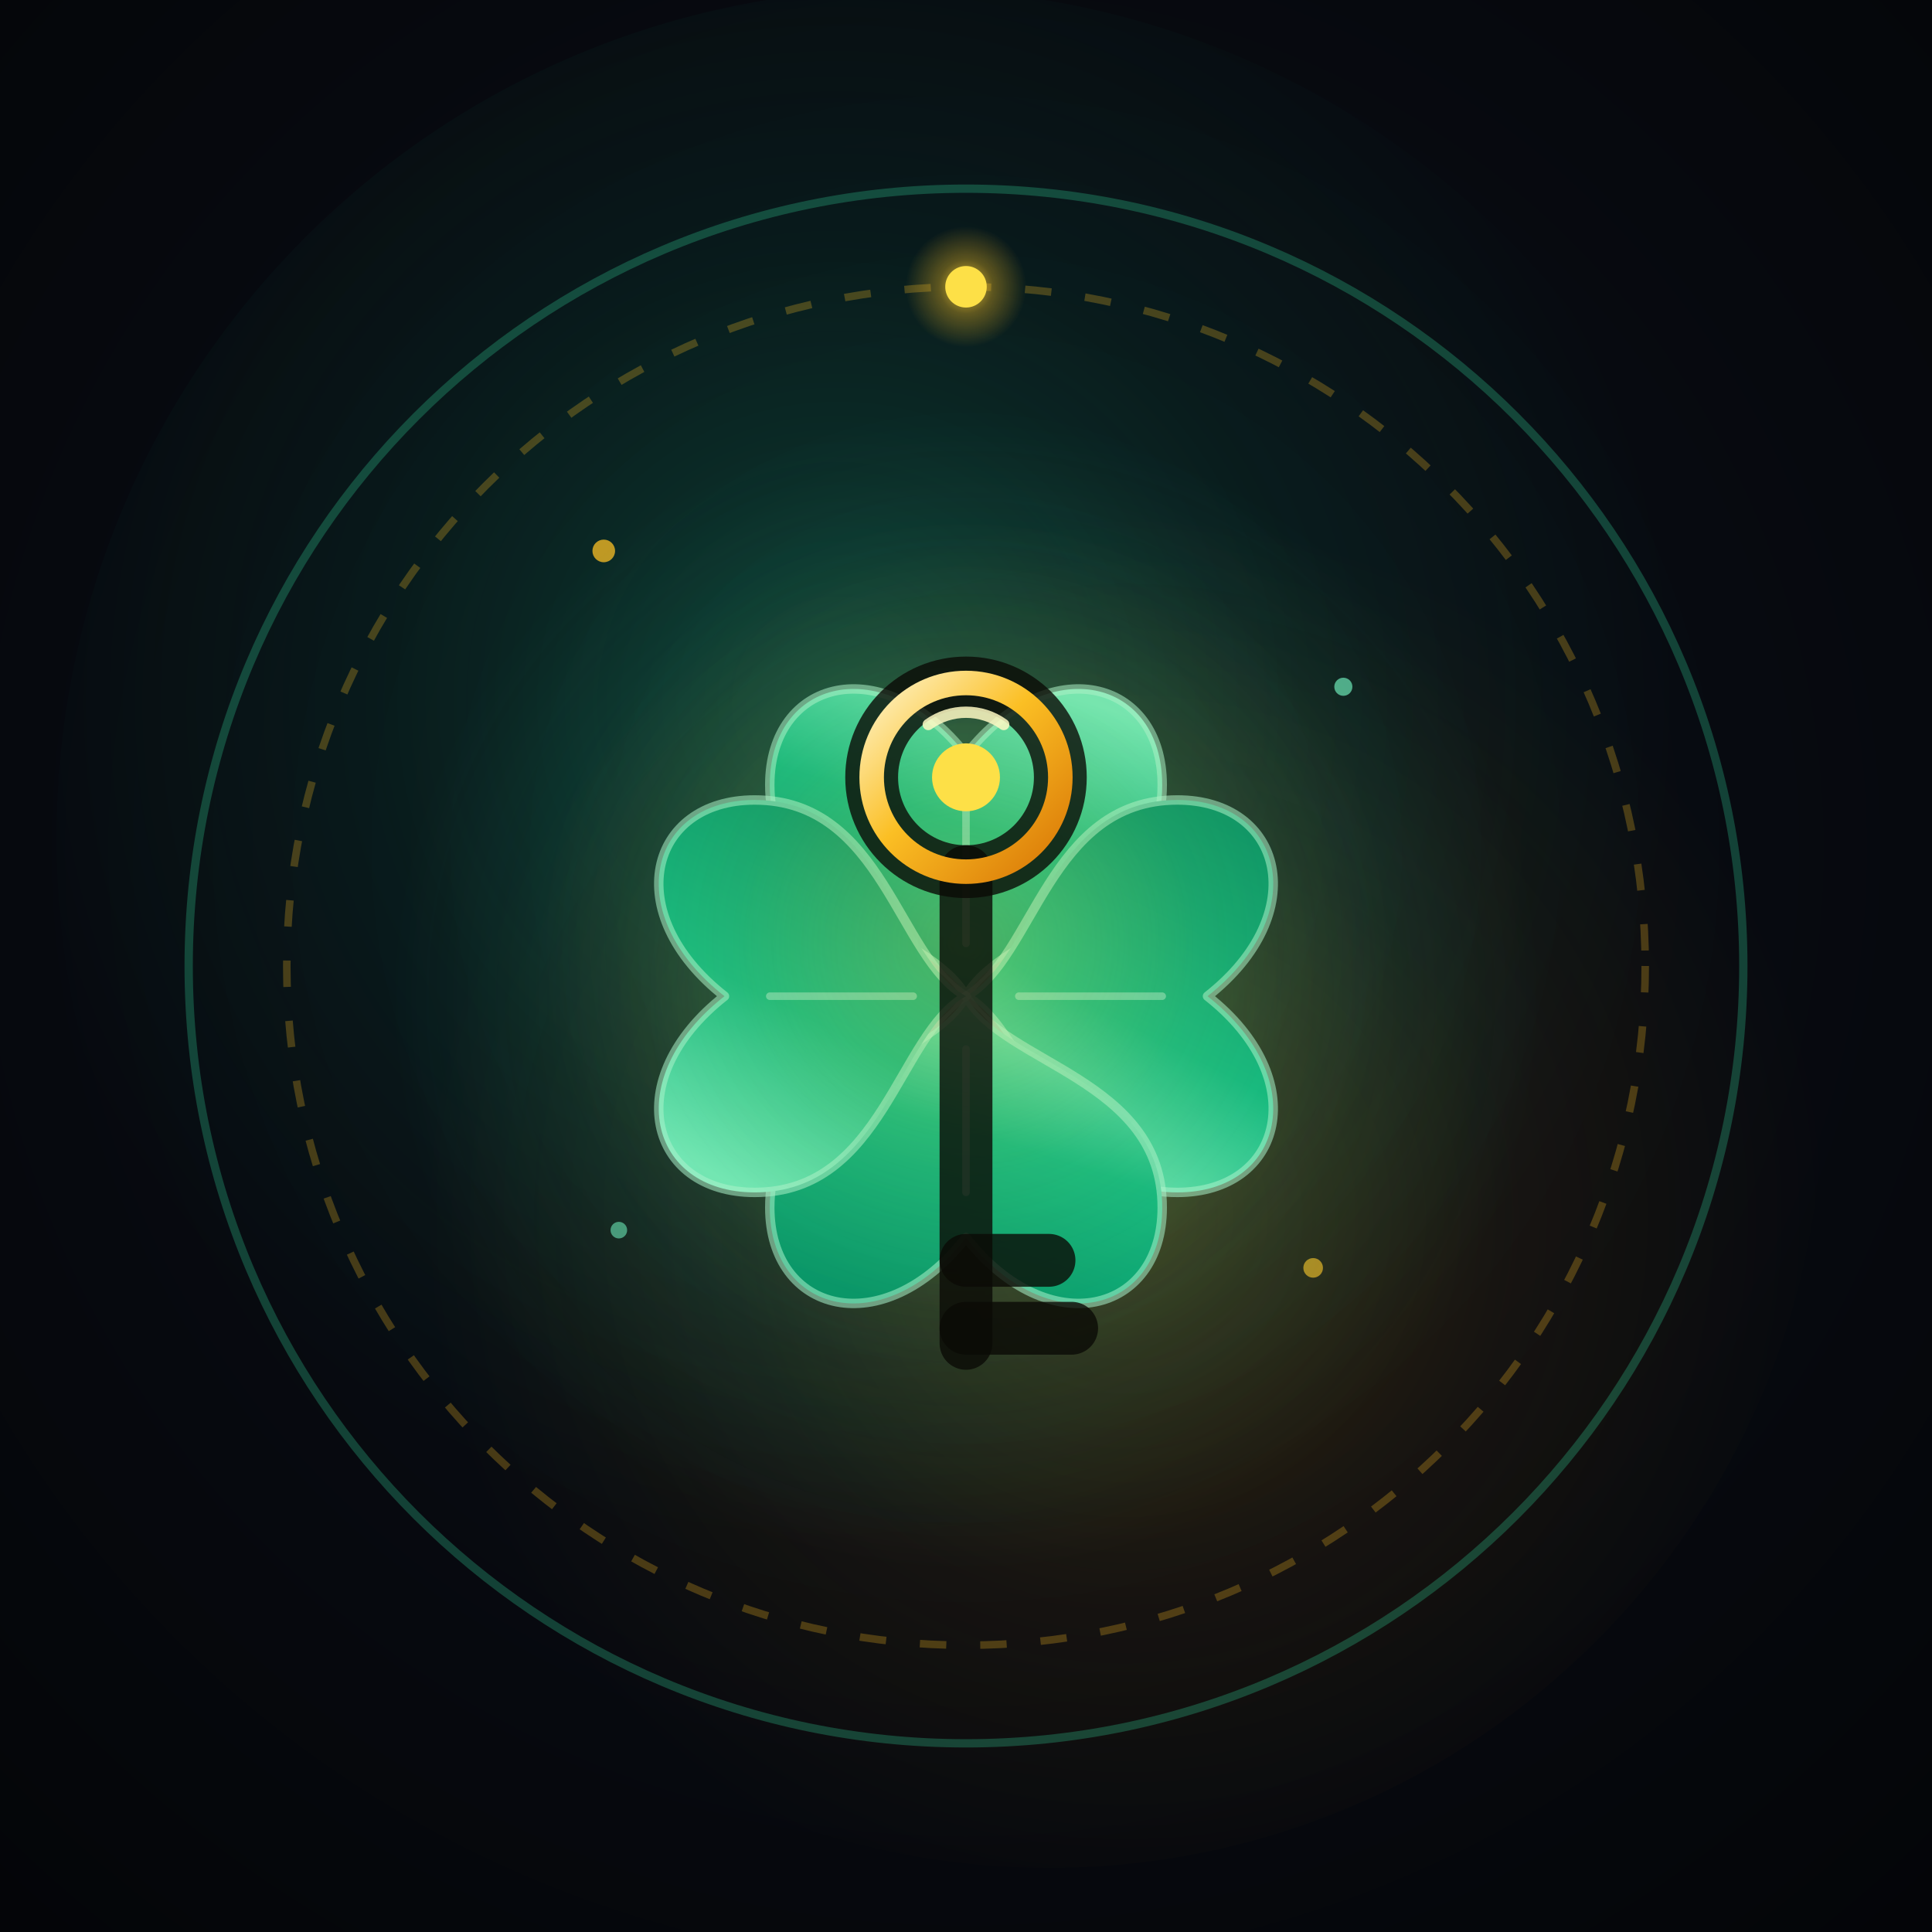
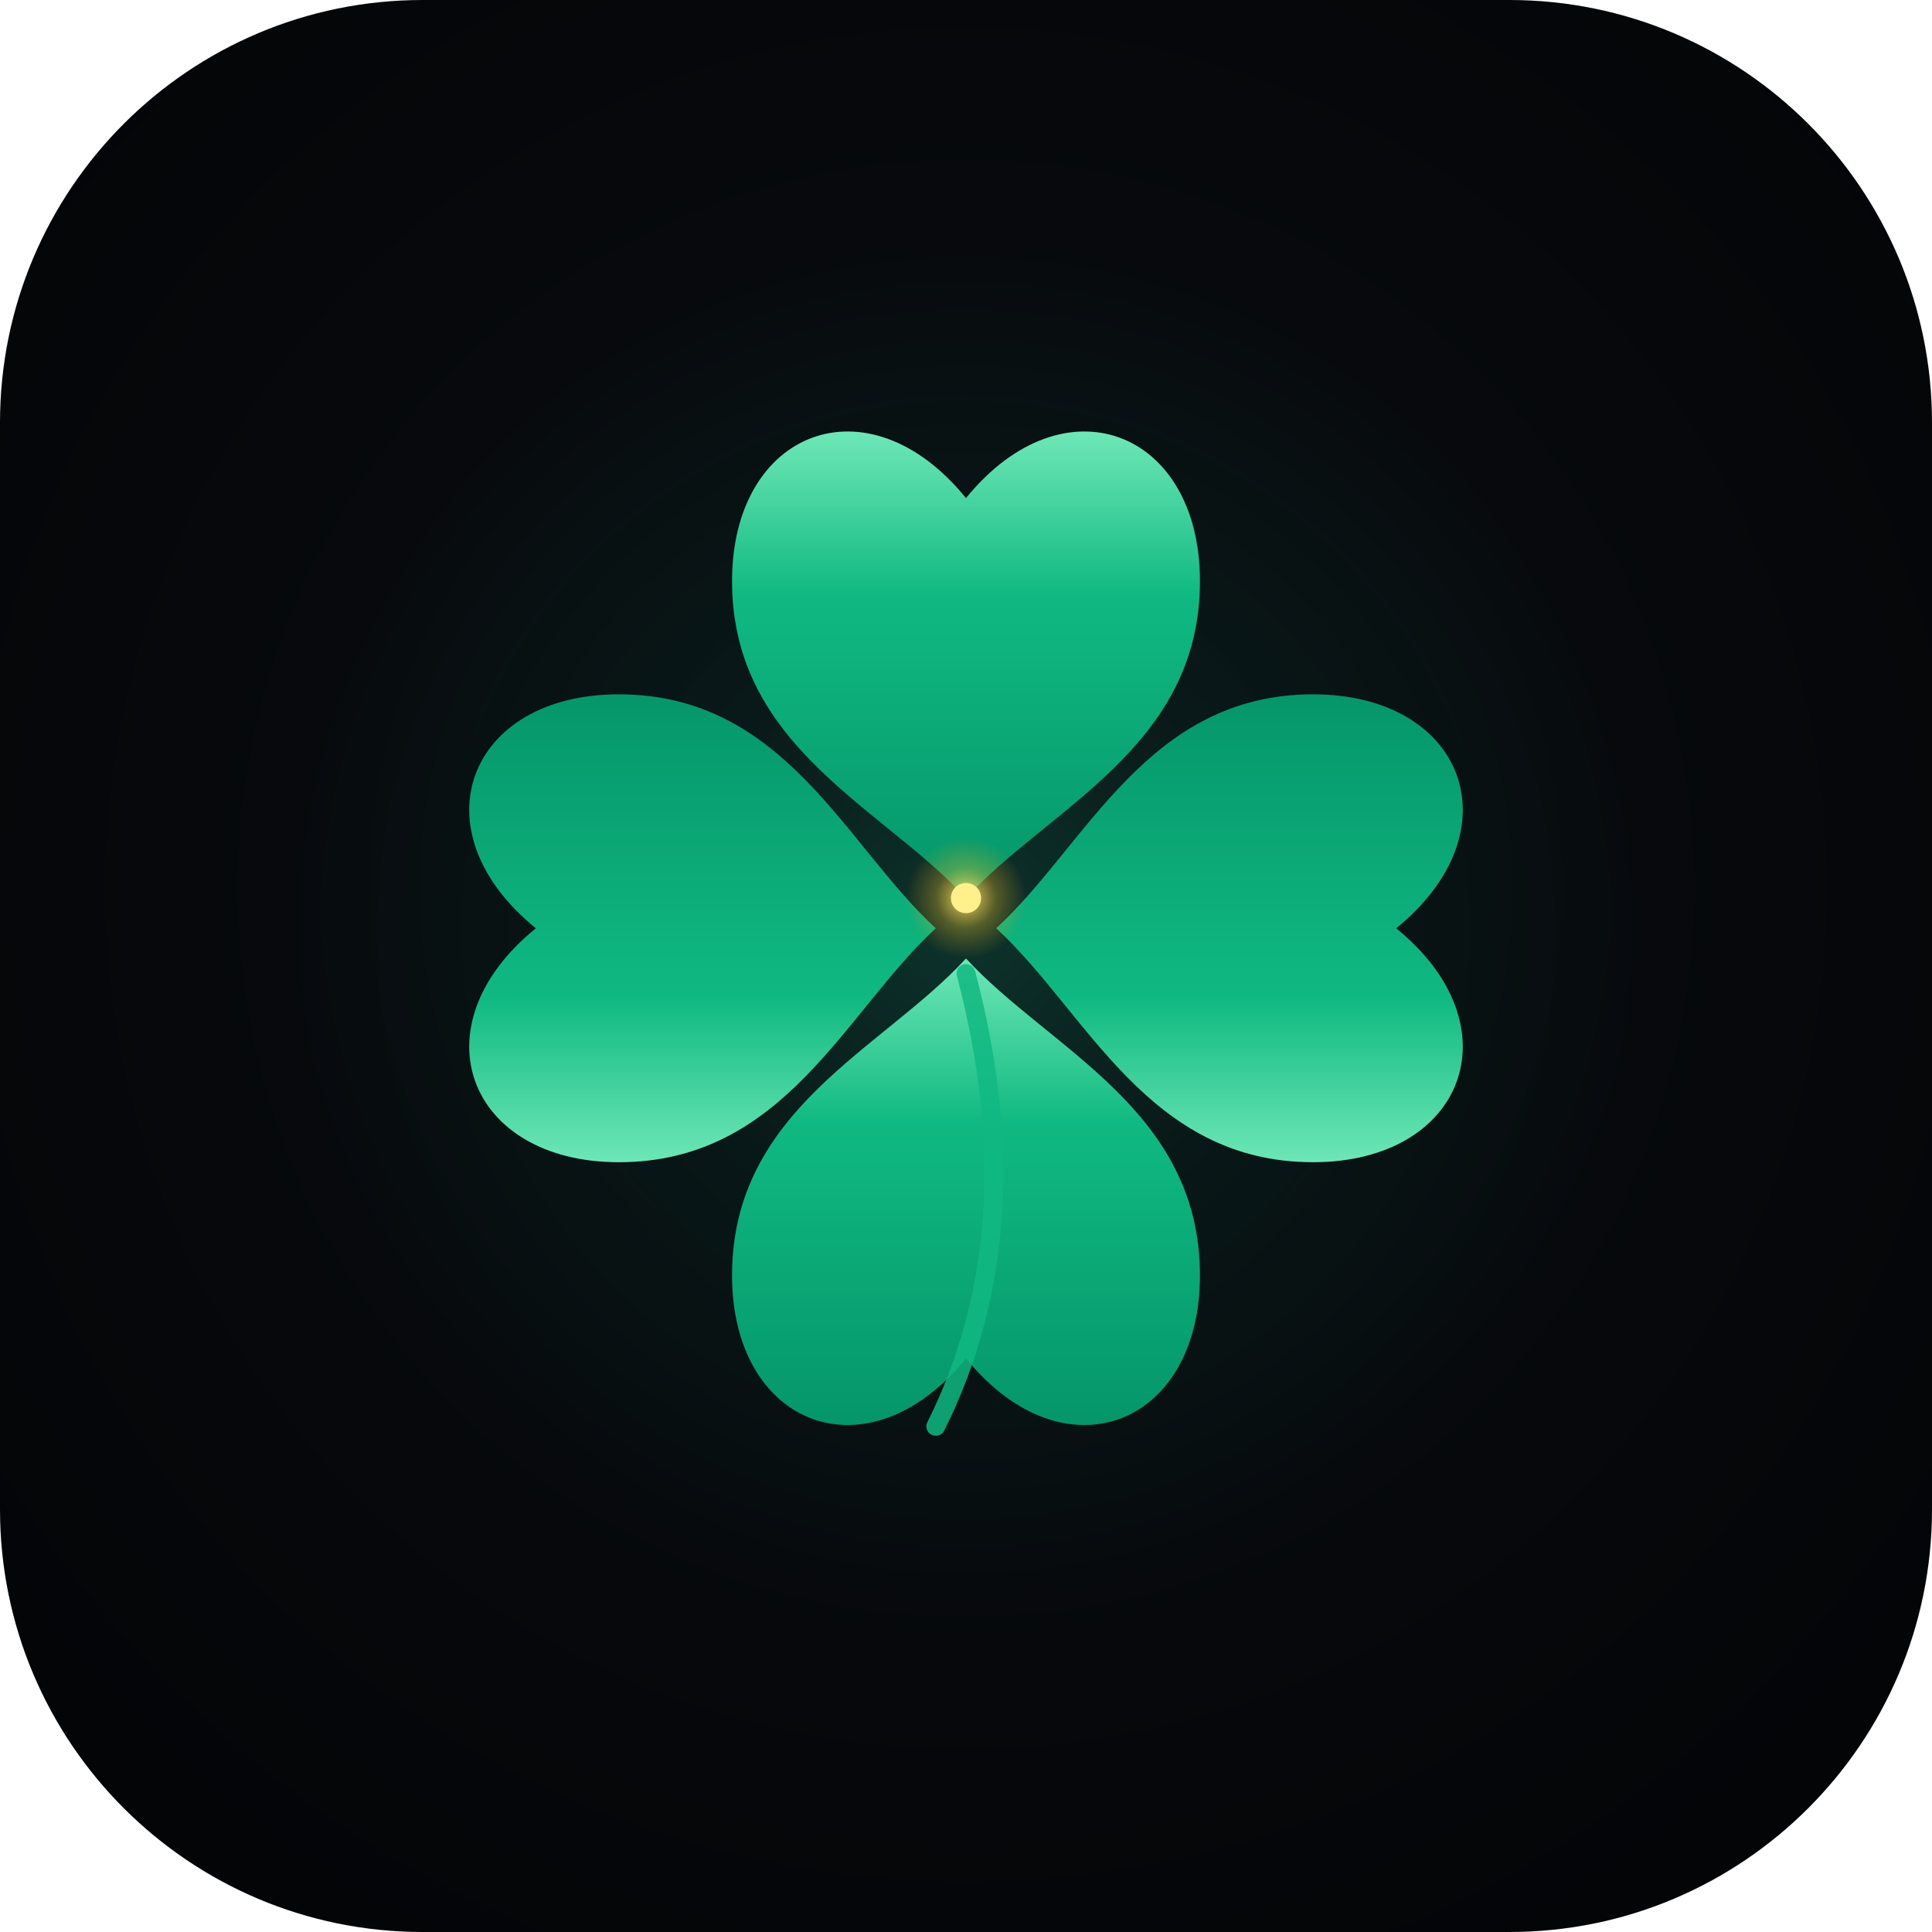
<svg xmlns="http://www.w3.org/2000/svg" viewBox="0 0 512 512" width="512" height="512" fill="none">
  <defs>
-     <radialGradient id="lkBg" cx="50%" cy="44%" r="74%">
-       <stop offset="0%" stop-color="#0c141a" />
-       <stop offset="55%" stop-color="#070a10" />
-       <stop offset="100%" stop-color="#040508" />
+     <radialGradient id="bgGrad" cx="50%" cy="46%" r="68%">
+       <stop offset="0%" stop-color="#0c1015" />
+       <stop offset="60%" stop-color="#06080b" />
+       <stop offset="100%" stop-color="#030406" />
    </radialGradient>
-     <radialGradient id="emeraldHalo" cx="46%" cy="42%" r="50%">
-       <stop offset="0%" stop-color="#10b981" stop-opacity="0.26" />
-       <stop offset="55%" stop-color="#10b981" stop-opacity="0.08" />
+     <radialGradient id="centerGlow" cx="50%" cy="50%" r="50%">
+       <stop offset="0%" stop-color="#10b981" stop-opacity="0.22" />
+       <stop offset="45%" stop-color="#059669" stop-opacity="0.08" />
      <stop offset="100%" stop-color="#10b981" stop-opacity="0" />
    </radialGradient>
-     <radialGradient id="amberHalo" cx="55%" cy="58%" r="46%">
-       <stop offset="0%" stop-color="#f59e0b" stop-opacity="0.2" />
-       <stop offset="55%" stop-color="#f59e0b" stop-opacity="0.06" />
+     <linearGradient id="petalTop" x1="50%" y1="100%" x2="50%" y2="0%">
+       <stop offset="0%" stop-color="#059669" />
+       <stop offset="65%" stop-color="#10b981" />
+       <stop offset="100%" stop-color="#6ee7b7" />
+     </linearGradient>
+     <linearGradient id="petalRight" x1="0%" y1="50%" x2="100%" y2="50%">
+       <stop offset="0%" stop-color="#059669" />
+       <stop offset="65%" stop-color="#10b981" />
+       <stop offset="100%" stop-color="#6ee7b7" />
+     </linearGradient>
+     <linearGradient id="petalBottom" x1="50%" y1="0%" x2="50%" y2="100%">
+       <stop offset="0%" stop-color="#059669" />
+       <stop offset="65%" stop-color="#10b981" />
+       <stop offset="100%" stop-color="#6ee7b7" />
+     </linearGradient>
+     <linearGradient id="petalLeft" x1="100%" y1="50%" x2="0%" y2="50%">
+       <stop offset="0%" stop-color="#059669" />
+       <stop offset="65%" stop-color="#10b981" />
+       <stop offset="100%" stop-color="#6ee7b7" />
+     </linearGradient>
+     <radialGradient id="coreGlow" cx="50%" cy="50%" r="50%">
+       <stop offset="0%" stop-color="#fef08a" stop-opacity="0.9" />
+       <stop offset="50%" stop-color="#fbbf24" stop-opacity="0.3" />
      <stop offset="100%" stop-color="#f59e0b" stop-opacity="0" />
    </radialGradient>
-     <radialGradient id="cloverGlow" cx="50%" cy="50%" r="50%">
-       <stop offset="0%" stop-color="#34d399" stop-opacity="0.4" />
-       <stop offset="55%" stop-color="#34d399" stop-opacity="0.12" />
-       <stop offset="100%" stop-color="#34d399" stop-opacity="0" />
-     </radialGradient>
-     <linearGradient id="leafGradTop" x1="30%" y1="100%" x2="70%" y2="0%">
-       <stop offset="0%" stop-color="#059669" />
-       <stop offset="55%" stop-color="#10b981" />
-       <stop offset="100%" stop-color="#6ee7b7" />
-     </linearGradient>
-     <linearGradient id="leafGradBottom" x1="70%" y1="0%" x2="30%" y2="100%">
-       <stop offset="0%" stop-color="#059669" />
-       <stop offset="55%" stop-color="#10b981" />
-       <stop offset="100%" stop-color="#6ee7b7" />
-     </linearGradient>
-     <linearGradient id="leafGradRight" x1="0%" y1="30%" x2="100%" y2="70%">
-       <stop offset="0%" stop-color="#059669" />
-       <stop offset="55%" stop-color="#10b981" />
-       <stop offset="100%" stop-color="#6ee7b7" />
-     </linearGradient>
-     <linearGradient id="leafGradLeft" x1="100%" y1="70%" x2="0%" y2="30%">
-       <stop offset="0%" stop-color="#059669" />
-       <stop offset="55%" stop-color="#10b981" />
-       <stop offset="100%" stop-color="#6ee7b7" />
-     </linearGradient>
-     <linearGradient id="goldGrad" x1="0%" y1="0%" x2="100%" y2="100%">
-       <stop offset="0%" stop-color="#fef3c7" />
-       <stop offset="45%" stop-color="#fbbf24" />
-       <stop offset="100%" stop-color="#d97706" />
-     </linearGradient>
-     <radialGradient id="keyGlow" cx="50%" cy="50%" r="50%">
-       <stop offset="0%" stop-color="#fde047" stop-opacity="0.5" />
-       <stop offset="55%" stop-color="#fbbf24" stop-opacity="0.14" />
-       <stop offset="100%" stop-color="#fbbf24" stop-opacity="0" />
-     </radialGradient>
-     <radialGradient id="topStarGlow" cx="50%" cy="50%" r="50%">
-       <stop offset="0%" stop-color="#fde047" stop-opacity="0.9" />
-       <stop offset="45%" stop-color="#fbbf24" stop-opacity="0.35" />
-       <stop offset="100%" stop-color="#fbbf24" stop-opacity="0" />
-     </radialGradient>
  </defs>
-   <rect width="512" height="512" fill="url(#lkBg)" />
-   <circle cx="240" cy="222" r="225" fill="url(#emeraldHalo)" />
-   <circle cx="278" cy="290" r="205" fill="url(#amberHalo)" />
-   <circle cx="256" cy="256" r="206" stroke="#34d399" stroke-opacity="0.28" stroke-width="2.2" />
-   <circle cx="256" cy="256" r="180" stroke="#fbbf24" stroke-opacity="0.26" stroke-width="2" stroke-dasharray="7 9" />
-   <circle cx="256" cy="76" r="16" fill="url(#topStarGlow)" />
-   <circle cx="256" cy="76" r="5.5" fill="#fde047" />
-   <circle cx="160" cy="146" r="3" fill="#fbbf24" fill-opacity="0.75" />
-   <circle cx="356" cy="182" r="2.4" fill="#6ee7b7" fill-opacity="0.7" />
-   <circle cx="348" cy="336" r="2.6" fill="#fbbf24" fill-opacity="0.65" />
-   <circle cx="164" cy="326" r="2.2" fill="#6ee7b7" fill-opacity="0.6" />
-   <g transform="translate(256, 264)">
-     <circle cx="0" cy="0" r="152" fill="url(#cloverGlow)" />
-     <g stroke="#a7f3d0" stroke-opacity="0.55" stroke-width="2.5" stroke-linecap="round" stroke-linejoin="round">
-       <path d="M0 0 C -10 -18, -52 -22, -52 -56 C -52 -84, -22 -92, 0 -64 C 22 -92, 52 -84, 52 -56 C 52 -22, 10 -18, 0 0 Z" fill="url(#leafGradTop)" />
-       <path d="M0 0 C -10 -18, -52 -22, -52 -56 C -52 -84, -22 -92, 0 -64 C 22 -92, 52 -84, 52 -56 C 52 -22, 10 -18, 0 0 Z" transform="rotate(90)" fill="url(#leafGradRight)" />
-       <path d="M0 0 C -10 -18, -52 -22, -52 -56 C -52 -84, -22 -92, 0 -64 C 22 -92, 52 -84, 52 -56 C 52 -22, 10 -18, 0 0 Z" transform="rotate(180)" fill="url(#leafGradBottom)" />
-       <path d="M0 0 C -10 -18, -52 -22, -52 -56 C -52 -84, -22 -92, 0 -64 C 22 -92, 52 -84, 52 -56 C 52 -22, 10 -18, 0 0 Z" transform="rotate(-90)" fill="url(#leafGradLeft)" />
-     </g>
-     <g stroke="#d1fae5" stroke-opacity="0.4" stroke-width="2" stroke-linecap="round">
-       <path d="M0 -14 L0 -52" />
-       <path d="M14 0 L52 0" />
-       <path d="M0 14 L0 52" />
-       <path d="M-14 0 L-52 0" />
-     </g>
-     <circle cx="0" cy="-14" r="112" fill="url(#keyGlow)" opacity="0.55" />
-     <g stroke-linecap="round" stroke-linejoin="round" fill="none">
-       <g stroke="#0b0a05" stroke-opacity="0.8" stroke-width="14">
-         <circle cx="0" cy="-58" r="25" />
-         <path d="M0 -33 L0 92" />
-         <path d="M0 70 L22 70" />
-         <path d="M0 88 L28 88" />
-       </g>
-       <g stroke="url(#goldGrad)" stroke-width="6.5">
-         <circle cx="0" cy="-58" r="25" />
-         <path d="M0 -33 L0 92" />
-         <path d="M0 70 L22 70" />
-         <path d="M0 88 L28 88" />
-       </g>
-       <circle cx="0" cy="-58" r="9" fill="#fde047" stroke="none" />
-       <path d="M-10 -72 A 17 17 0 0 1 10 -72" stroke="#fef9c3" stroke-width="3" stroke-opacity="0.85" />
-     </g>
+   <rect width="512" height="512" fill="url(#bgGrad)" rx="112" />
+   <circle cx="256" cy="246" r="180" fill="url(#centerGlow)" />
+   <g transform="translate(256, 246)">
+     <path d="M 0 -8              C -22 -32, -62 -48, -62 -92              C -62 -132, -26 -146, 0 -114              C 26 -146, 62 -132, 62 -92              C 62 -48, 22 -32, 0 -8 Z" fill="url(#petalTop)" />
+     <path d="M 0 -8              C -22 -32, -62 -48, -62 -92              C -62 -132, -26 -146, 0 -114              C 26 -146, 62 -132, 62 -92              C 62 -48, 22 -32, 0 -8 Z" transform="rotate(90)" fill="url(#petalRight)" />
+     <path d="M 0 -8              C -22 -32, -62 -48, -62 -92              C -62 -132, -26 -146, 0 -114              C 26 -146, 62 -132, 62 -92              C 62 -48, 22 -32, 0 -8 Z" transform="rotate(180)" fill="url(#petalBottom)" />
+     <path d="M 0 -8              C -22 -32, -62 -48, -62 -92              C -62 -132, -26 -146, 0 -114              C 26 -146, 62 -132, 62 -92              C 62 -48, 22 -32, 0 -8 Z" transform="rotate(270)" fill="url(#petalLeft)" />
+     <path d="M 0 12 Q 18 80, -8 132" stroke="#10b981" stroke-width="5" stroke-linecap="round" fill="none" opacity="0.85" />
+     <circle cx="0" cy="-8" r="16" fill="url(#coreGlow)" />
+     <circle cx="0" cy="-8" r="4" fill="#fef08a" />
  </g>
</svg>
